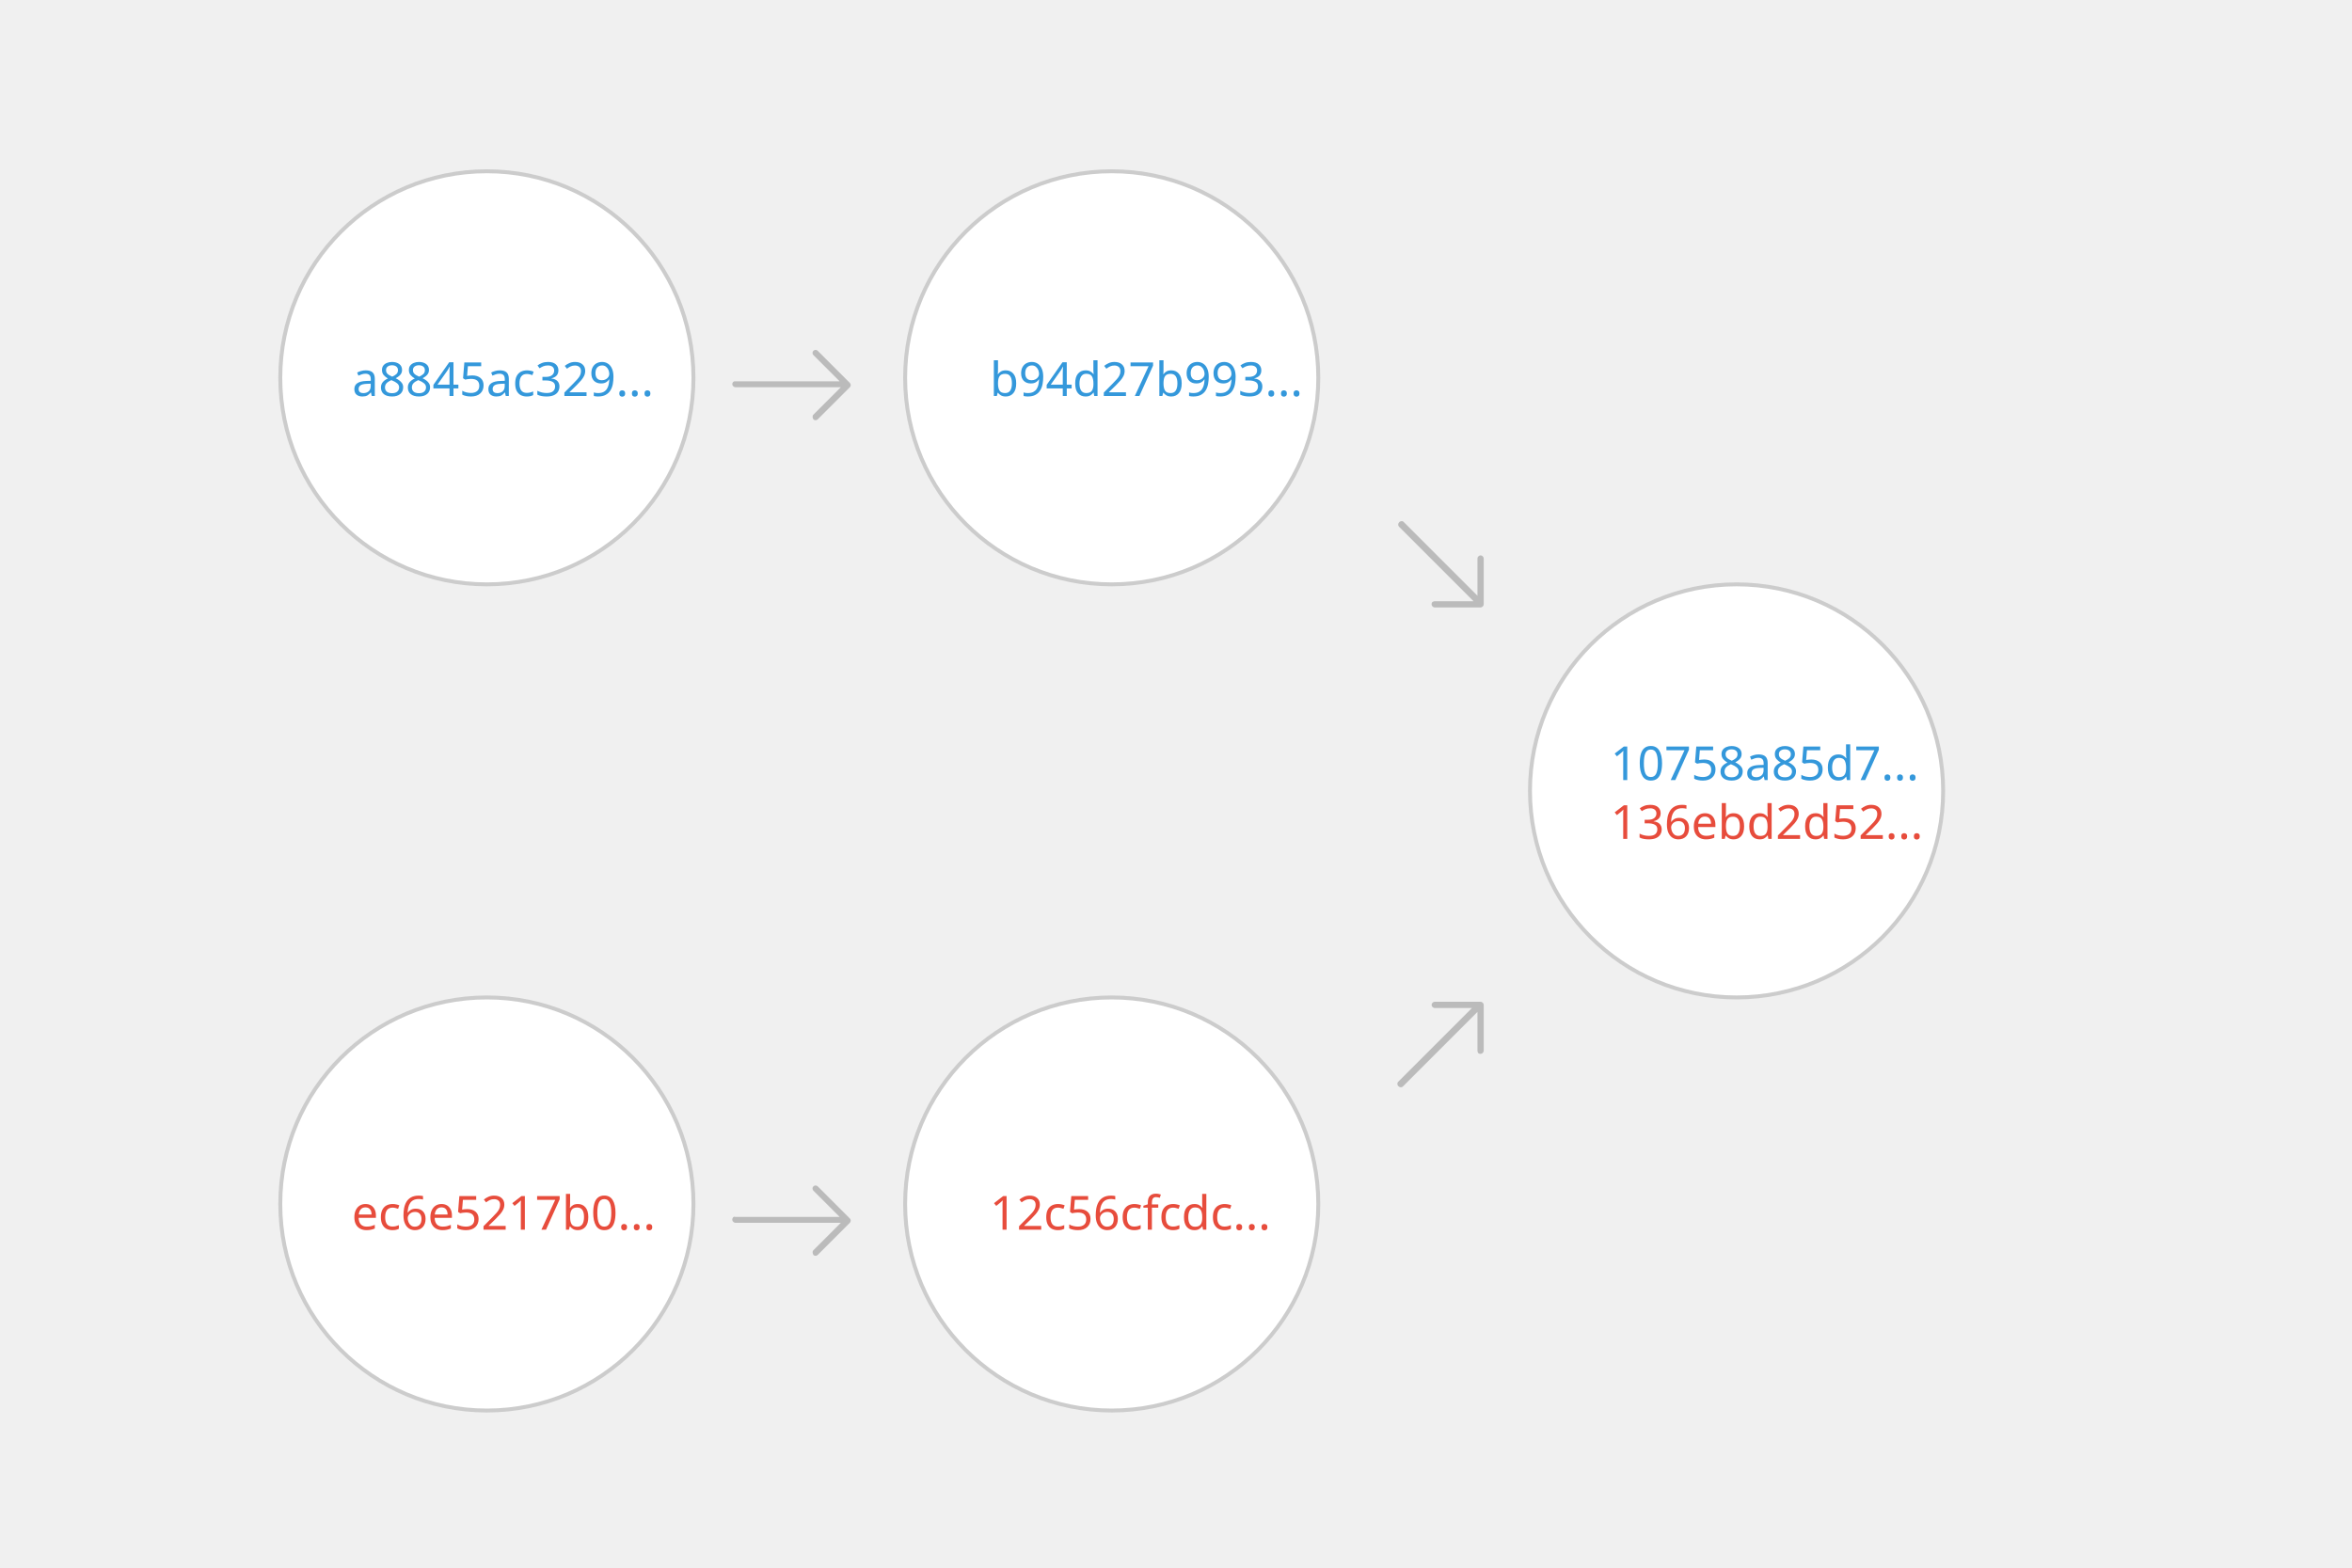
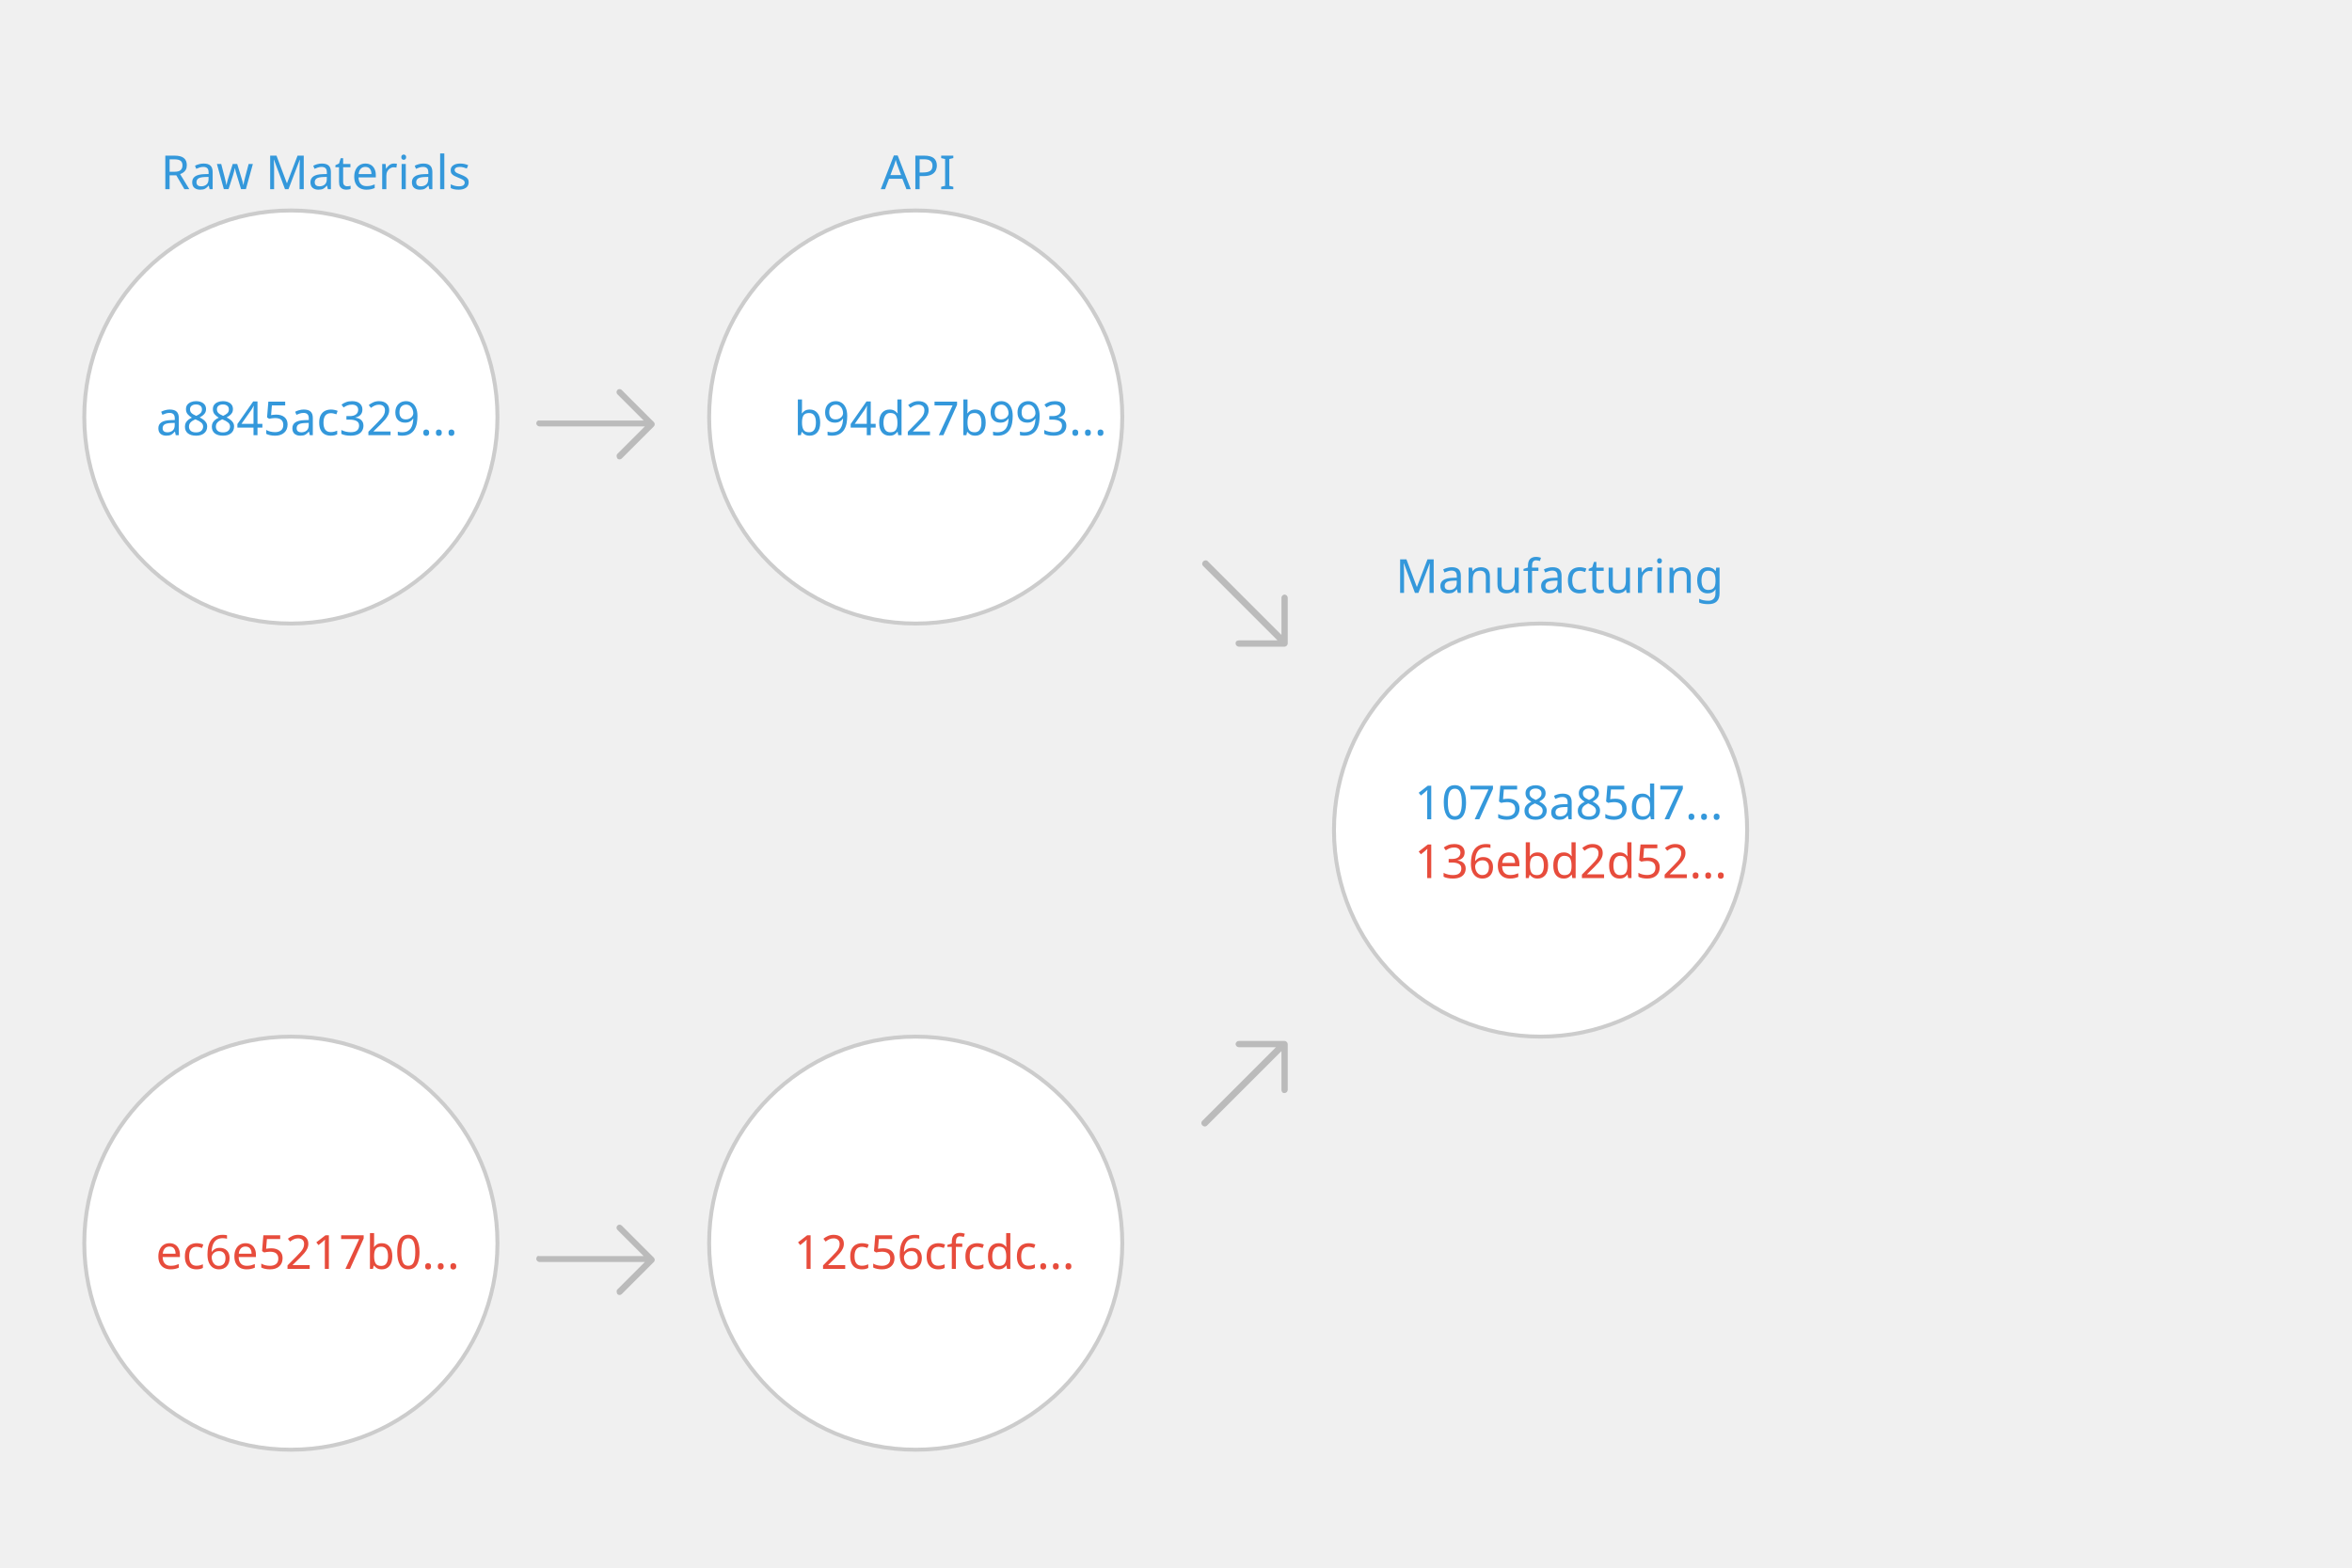
- <svg xmlns="http://www.w3.org/2000/svg" version="1.1" id="Layer_1" x="0px" y="0px" viewBox="-50 10 600 400" style="enable-background:new 0 0 600 400;" xml:space="preserve">
+ <svg xmlns="http://www.w3.org/2000/svg" version="1.1" id="Layer_1" x="0px" y="0px" viewBox="0 0 600 400" style="enable-background:new 0 0 600 400;" xml:space="preserve">
  <style type="text/css">
	.st0{fill:#FFFFFF;stroke:#CCCCCC;stroke-miterlimit:10;}
	.st1{fill:#3498DB;}
	.st2{font-family:'SourceSansPro-Regular';}
	.st3{font-size:12px;}
	.st4{fill:#E74C3C;}
	.st5{fill:#BBBBBB;}
</style>
  <circle class="st0" cx="74.2" cy="106.4" r="52.7" />
  <circle class="st0" cx="233.6" cy="106.4" r="52.7" />
  <circle class="st0" cx="74.2" cy="317.2" r="52.7" />
  <circle class="st0" cx="233.6" cy="317.2" r="52.7" />
  <circle class="st0" cx="393" cy="211.8" r="52.7" />
  <text transform="matrix(1 0 0 1 39.8498 111.0419)" class="st1 st2 st3">a8845ac329...</text>
  <text transform="matrix(1 0 0 1 202.5164 111.0417)" class="st1 st2 st3">b94d27b993...</text>
  <text transform="matrix(1 0 0 1 39.7418 323.7532)" class="st4 st2 st3">ec6e5217b0...</text>
  <text transform="matrix(1 0 0 1 202.5166 323.7536)" class="st4 st2 st3">12c56cfcdc...</text>
  <text transform="matrix(1 0 0 1 360.8499 224.0417)" class="st4 st2 st3">136ebd2d52...</text>
  <text transform="matrix(1 0 0 1 360.8503 209.0417)" class="st1 st2 st3">10758a85d7...</text>
+   <text transform="matrix(1 0 0 1 41.0163 48.2751)" class="st1 st2 st3">Raw Materials</text>
+   <text transform="matrix(1 0 0 1 224.6829 48.2749)" class="st1 st2 st3">API</text>
+   <text transform="matrix(1 0 0 1 356.0168 151.275)" class="st1 st2 st3">Manufacturing</text>
  <path class="st5" d="M136.8,108c0,0.4,0.4,0.8,0.8,0.8h26.9l-7,7c-0.2,0.2-0.2,0.4-0.2,0.6s0.1,0.4,0.2,0.6c0.3,0.3,0.8,0.3,1.1,0  l8.2-8.2c0.3-0.3,0.3-0.8,0-1.1l-8.2-8.2c-0.3-0.3-0.8-0.3-1.1,0s-0.3,0.8,0,1.1l6.7,6.7h-26.7C137.2,107.2,136.8,107.6,136.8,108z" />
  <path class="st5" d="M306.9,143.3c-0.3,0.3-0.3,0.8,0,1.1l19,19H316c-0.2,0-0.4,0.1-0.6,0.2c-0.1,0.1-0.2,0.3-0.2,0.6  c0,0.4,0.4,0.8,0.8,0.8h11.7c0.4,0,0.8-0.4,0.8-0.8v-11.7c0-0.4-0.4-0.8-0.8-0.8s-0.8,0.4-0.8,0.8v9.5L308,143.1  C307.8,142.9,307.2,142.9,306.9,143.3z" />
  <path class="st5" d="M306.8,287.2c0.3,0.3,0.8,0.3,1.1,0l19-19v9.9c0,0.2,0.1,0.4,0.2,0.6c0.1,0.1,0.3,0.2,0.6,0.2  c0.4,0,0.8-0.4,0.8-0.8v-11.7c0-0.4-0.4-0.8-0.8-0.8H316c-0.4,0-0.8,0.4-0.8,0.8s0.4,0.8,0.8,0.8h9.5l-18.9,18.9  C306.4,286.4,306.4,286.9,306.8,287.2z" />
  <path class="st5" d="M136.8,321.2c0,0.4,0.4,0.8,0.8,0.8h26.9l-7,7c-0.2,0.2-0.2,0.4-0.2,0.6s0.1,0.4,0.2,0.6c0.3,0.3,0.8,0.3,1.1,0  l8.2-8.2c0.3-0.3,0.3-0.8,0-1.1l-8.2-8.2c-0.3-0.3-0.8-0.3-1.1,0s-0.3,0.8,0,1.1l6.7,6.7h-26.7C137.2,320.3,136.8,320.7,136.8,321.2  z" />
</svg>
